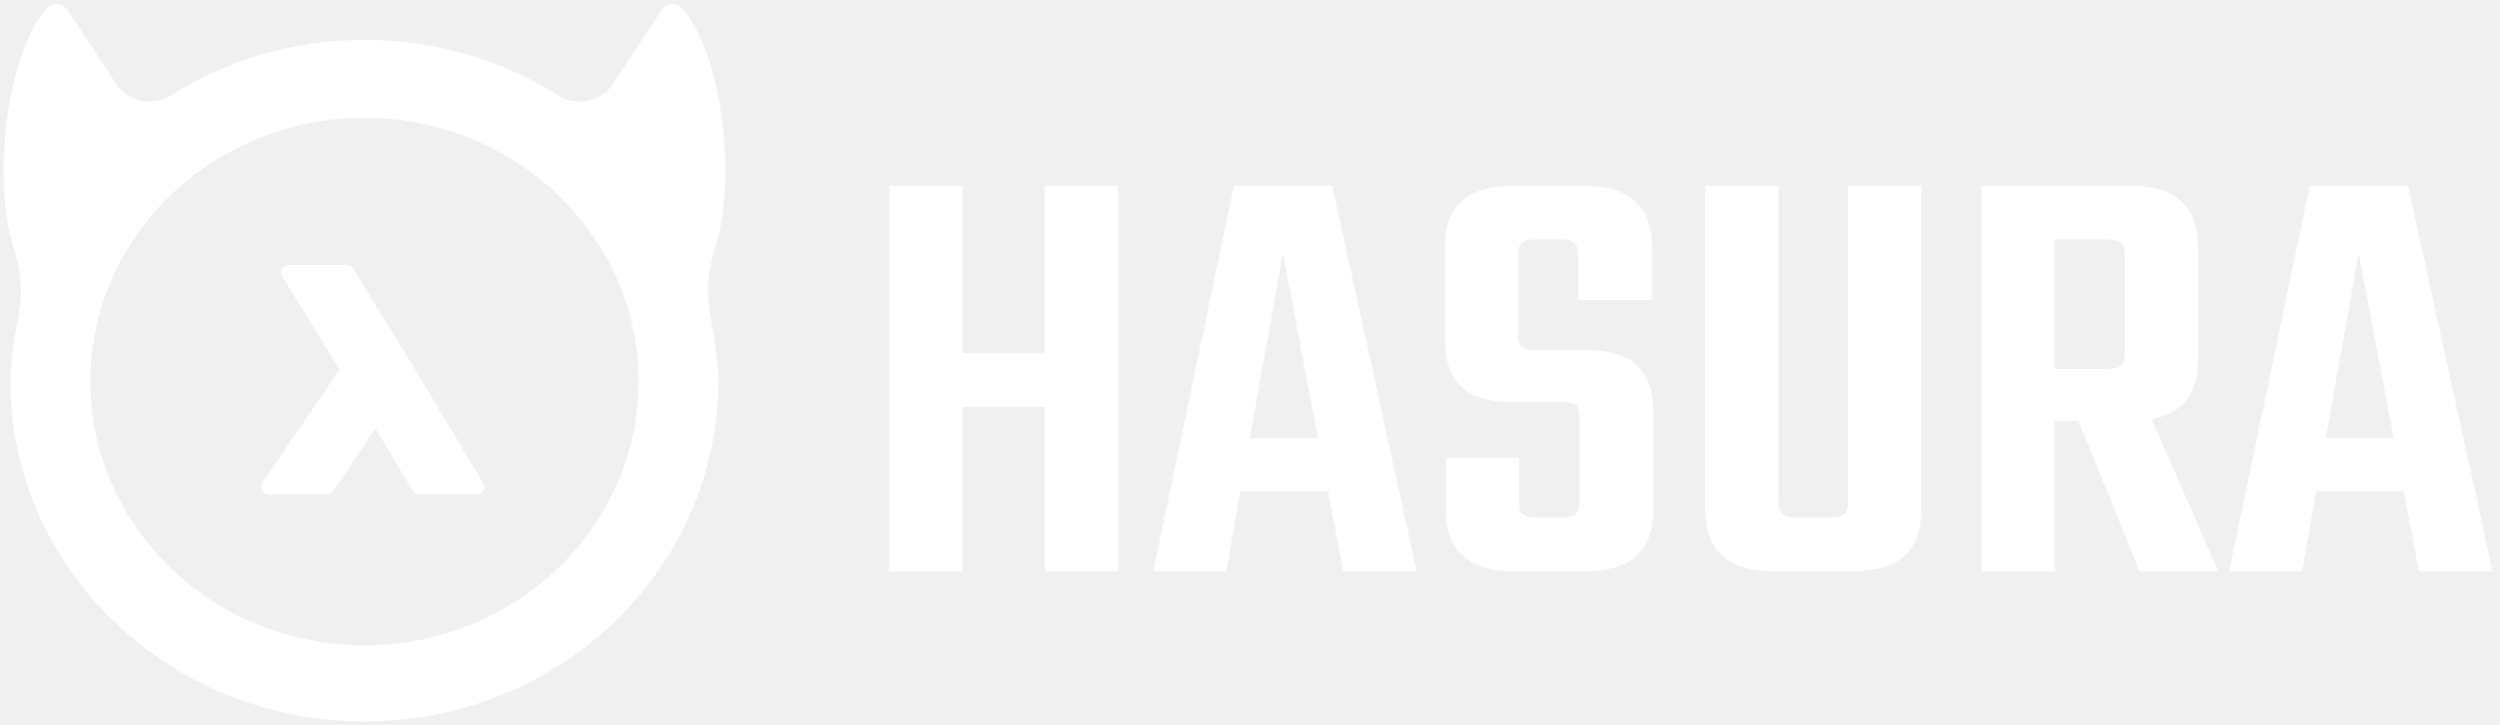
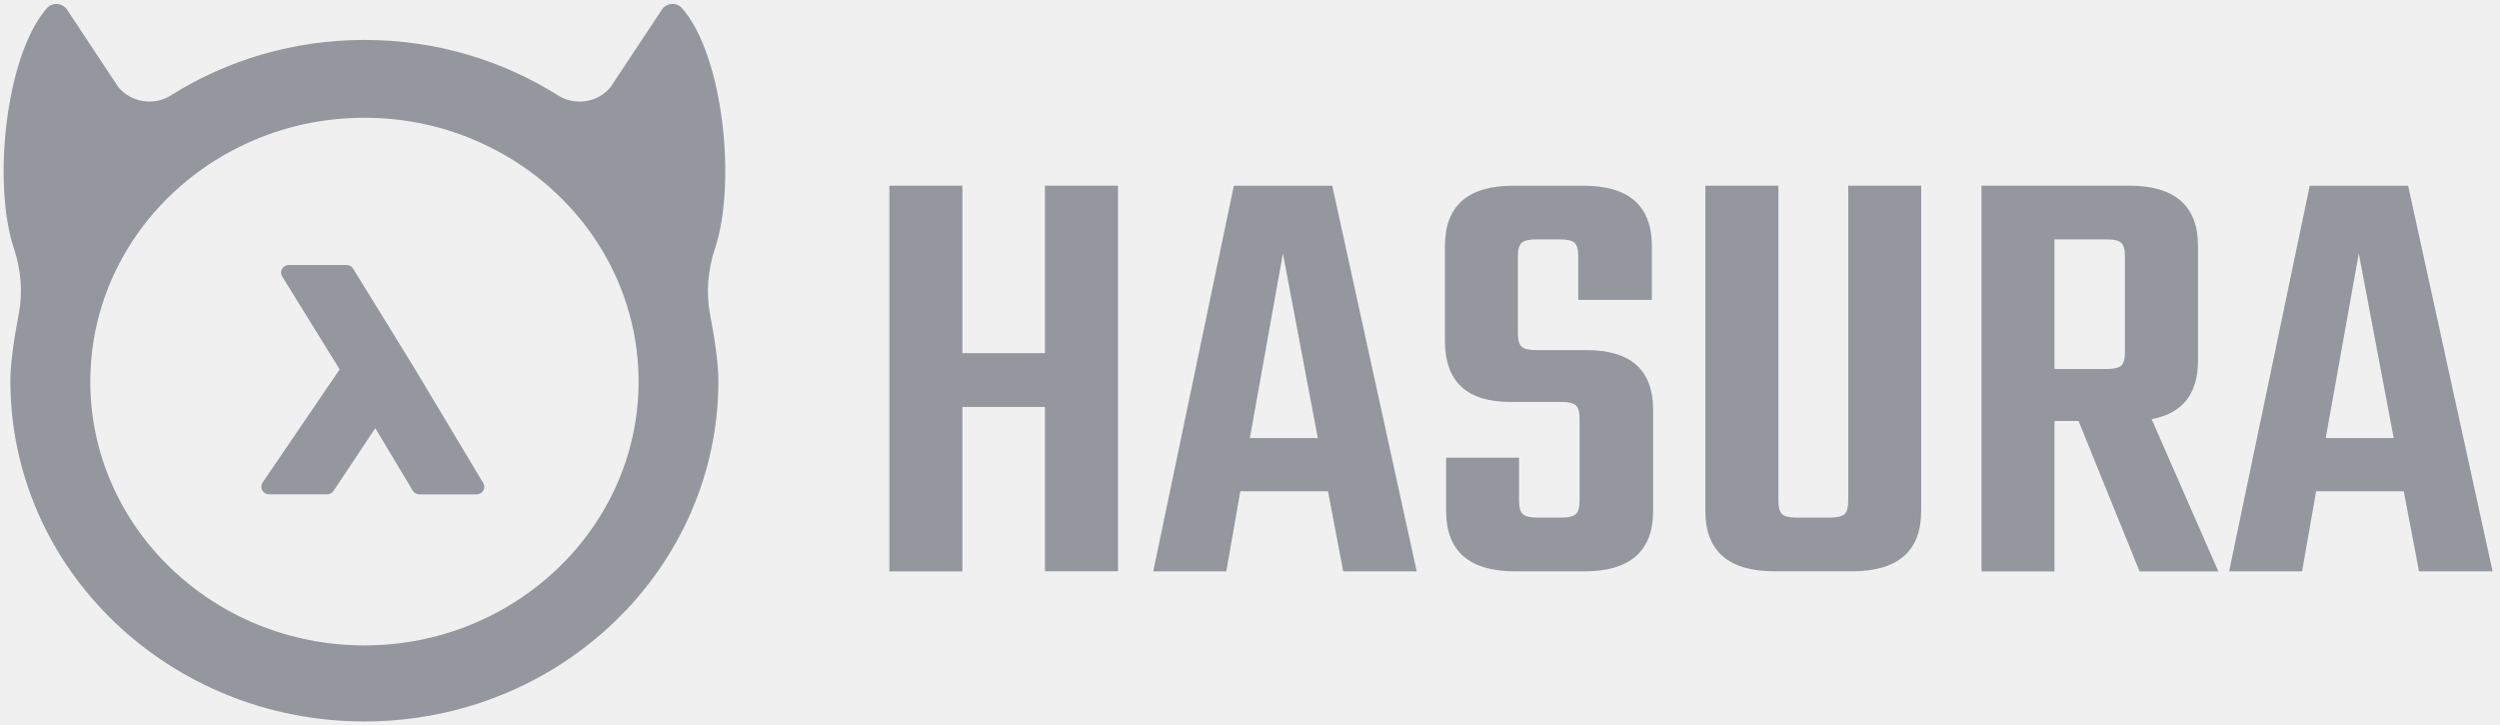
<svg xmlns="http://www.w3.org/2000/svg" width="145" height="42" viewBox="0 0 145 42" fill="none">
  <g clip-path="url(#clip0_19849_12429)">
-     <path fill-rule="evenodd" clip-rule="evenodd" d="M39.571 0.471C41.985 3.22 42.735 10.667 41.489 14.4C41.075 15.641 40.958 16.952 41.197 18.226C41.44 19.491 41.683 21.018 41.683 22.081C41.683 32.993 32.488 41.845 21.142 41.845C9.8 41.845 0.601 32.998 0.601 22.081C0.601 21.018 0.844 19.491 1.087 18.226C1.331 16.952 1.219 15.641 0.805 14.4C-0.441 10.672 0.308 3.225 2.723 0.471C3.039 0.115 3.628 0.162 3.891 0.56L6.865 5.051C7.605 5.946 8.929 6.157 9.922 5.529C13.149 3.497 17.004 2.316 21.147 2.316C25.289 2.316 29.144 3.497 32.371 5.529C33.37 6.157 34.693 5.951 35.428 5.051L38.403 0.56C38.666 0.162 39.254 0.11 39.571 0.471ZM5.239 22.128C5.239 30.567 12.37 37.433 21.142 37.433C29.913 37.433 37.049 30.567 37.054 22.132C37.054 21.861 37.044 21.584 37.03 21.313C36.713 15.566 33.082 10.648 27.947 8.306C25.883 7.356 23.581 6.831 21.147 6.831C18.713 6.831 16.406 7.356 14.347 8.302C9.211 10.644 5.58 15.557 5.264 21.308C5.249 21.58 5.239 21.851 5.239 22.128ZM23.976 21.238L28.041 28.019C28.124 28.155 28.124 28.324 28.041 28.455C27.963 28.591 27.812 28.675 27.646 28.675H24.341C24.181 28.675 24.03 28.591 23.947 28.455L21.776 24.834L19.357 28.469C19.274 28.595 19.128 28.67 18.972 28.67H15.619C15.448 28.67 15.293 28.581 15.215 28.441C15.137 28.3 15.142 28.127 15.234 27.991L19.707 21.425L16.373 16.034C16.29 15.898 16.285 15.73 16.368 15.594C16.451 15.453 16.602 15.369 16.767 15.369H20.097C20.258 15.369 20.408 15.449 20.491 15.585L23.976 21.238ZM60.631 10.767H64.871V33.135H60.631V23.604H55.841V33.14H51.602V10.767H55.841V20.48H60.631V10.767ZM77.053 28.493L77.939 33.139H82.203L77.301 10.771H71.592L66.914 33.139H71.154L71.967 28.493H77.053ZM76.464 25.407H72.522L74.439 14.7L76.464 25.407ZM91.652 29.059V24.273C91.652 23.894 91.579 23.641 91.433 23.51C91.287 23.378 91.014 23.313 90.62 23.313H87.636C85.105 23.313 83.84 22.133 83.84 19.767V14.278C83.84 11.937 85.163 10.771 87.816 10.771H91.871C94.524 10.771 95.848 11.941 95.848 14.278V17.398H91.574V14.845C91.574 14.466 91.501 14.213 91.356 14.082C91.209 13.951 90.937 13.885 90.543 13.885H89.141C88.722 13.885 88.439 13.951 88.294 14.082C88.148 14.213 88.075 14.466 88.075 14.845V19.346C88.075 19.725 88.148 19.978 88.294 20.109C88.439 20.241 88.722 20.306 89.141 20.306H92.051C94.631 20.306 95.921 21.463 95.921 23.781V29.631C95.921 31.973 94.583 33.139 91.905 33.139H87.924C85.247 33.139 83.908 31.968 83.908 29.631V26.545H88.142V29.059C88.142 29.439 88.216 29.692 88.362 29.823C88.508 29.954 88.79 30.02 89.209 30.02H90.611C91.005 30.02 91.272 29.954 91.424 29.823C91.574 29.692 91.652 29.439 91.652 29.059ZM111.473 10.767H107.239V29.06C107.239 29.44 107.166 29.693 107.02 29.824C106.874 29.955 106.591 30.02 106.173 30.02H104.221C103.827 30.02 103.554 29.955 103.408 29.824C103.262 29.693 103.189 29.44 103.189 29.06V10.767H98.949V29.627C98.949 31.964 100.288 33.135 102.965 33.135H107.458C110.135 33.135 111.473 31.969 111.473 29.627V10.767ZM119.208 24.419V33.14H114.973V10.767H123.521C126.198 10.767 127.536 11.938 127.536 14.275V20.906C127.536 22.845 126.641 23.979 124.845 24.311L128.714 33.14H124.144L120.605 24.419H119.208ZM119.208 13.886V21.403H122.265C122.659 21.403 122.927 21.337 123.078 21.206C123.224 21.075 123.296 20.822 123.296 20.443V14.846C123.296 14.467 123.224 14.214 123.078 14.082C122.931 13.951 122.659 13.886 122.265 13.886H119.208ZM139.474 28.493L140.36 33.139H144.629L139.727 10.771H134.018L129.34 33.139H133.574L134.388 28.493H139.474ZM138.89 25.407H134.947L136.865 14.7L138.89 25.407Z" fill="white" />
+     <path fill-rule="evenodd" clip-rule="evenodd" d="M39.571 0.471C41.985 3.22 42.735 10.667 41.489 14.4C41.075 15.641 40.958 16.952 41.197 18.226C41.44 19.491 41.683 21.018 41.683 22.081C41.683 32.993 32.488 41.845 21.142 41.845C9.8 41.845 0.601 32.998 0.601 22.081C0.601 21.018 0.844 19.491 1.087 18.226C1.331 16.952 1.219 15.641 0.805 14.4C-0.441 10.672 0.308 3.225 2.723 0.471C3.039 0.115 3.628 0.162 3.891 0.56L6.865 5.051C7.605 5.946 8.929 6.157 9.922 5.529C13.149 3.497 17.004 2.316 21.147 2.316C25.289 2.316 29.144 3.497 32.371 5.529C33.37 6.157 34.693 5.951 35.428 5.051L38.403 0.56C38.666 0.162 39.254 0.11 39.571 0.471ZM5.239 22.128C5.239 30.567 12.37 37.433 21.142 37.433C29.913 37.433 37.049 30.567 37.054 22.132C37.054 21.861 37.044 21.584 37.03 21.313C36.713 15.566 33.082 10.648 27.947 8.306C25.883 7.356 23.581 6.831 21.147 6.831C18.713 6.831 16.406 7.356 14.347 8.302C9.211 10.644 5.58 15.557 5.264 21.308C5.249 21.58 5.239 21.851 5.239 22.128ZM23.976 21.238L28.041 28.019C28.124 28.155 28.124 28.324 28.041 28.455C27.963 28.591 27.812 28.675 27.646 28.675H24.341C24.181 28.675 24.03 28.591 23.947 28.455L21.776 24.834L19.357 28.469C19.274 28.595 19.128 28.67 18.972 28.67H15.619C15.448 28.67 15.293 28.581 15.215 28.441C15.137 28.3 15.142 28.127 15.234 27.991L19.707 21.425L16.373 16.034C16.29 15.898 16.285 15.73 16.368 15.594C16.451 15.453 16.602 15.369 16.767 15.369H20.097C20.258 15.369 20.408 15.449 20.491 15.585L23.976 21.238ZM60.631 10.767H64.871V33.135H60.631V23.604H55.841V33.14H51.602V10.767H55.841V20.48H60.631V10.767ZM77.053 28.493L77.939 33.139H82.203L77.301 10.771H71.592L66.914 33.139H71.154L71.967 28.493H77.053ZM76.464 25.407H72.522L74.439 14.7L76.464 25.407ZM91.652 29.059V24.273C91.652 23.894 91.579 23.641 91.433 23.51C91.287 23.378 91.014 23.313 90.62 23.313H87.636C85.105 23.313 83.84 22.133 83.84 19.767V14.278C83.84 11.937 85.163 10.771 87.816 10.771H91.871C94.524 10.771 95.848 11.941 95.848 14.278V17.398H91.574V14.845C91.574 14.466 91.501 14.213 91.356 14.082C91.209 13.951 90.937 13.885 90.543 13.885H89.141C88.722 13.885 88.439 13.951 88.294 14.082C88.148 14.213 88.075 14.466 88.075 14.845V19.346C88.075 19.725 88.148 19.978 88.294 20.109C88.439 20.241 88.722 20.306 89.141 20.306H92.051C94.631 20.306 95.921 21.463 95.921 23.781V29.631C95.921 31.973 94.583 33.139 91.905 33.139H87.924C85.247 33.139 83.908 31.968 83.908 29.631V26.545H88.142V29.059C88.142 29.439 88.216 29.692 88.362 29.823C88.508 29.954 88.79 30.02 89.209 30.02H90.611C91.005 30.02 91.272 29.954 91.424 29.823C91.574 29.692 91.652 29.439 91.652 29.059ZM111.473 10.767H107.239V29.06C107.239 29.44 107.166 29.693 107.02 29.824C106.874 29.955 106.591 30.02 106.173 30.02H104.221C103.827 30.02 103.554 29.955 103.408 29.824C103.262 29.693 103.189 29.44 103.189 29.06V10.767H98.949V29.627C98.949 31.964 100.288 33.135 102.965 33.135H107.458C110.135 33.135 111.473 31.969 111.473 29.627V10.767ZM119.208 24.419V33.14H114.973V10.767H123.521C126.198 10.767 127.536 11.938 127.536 14.275V20.906C127.536 22.845 126.641 23.979 124.845 24.311L128.714 33.14H124.144L120.605 24.419H119.208ZM119.208 13.886V21.403H122.265C122.659 21.403 122.927 21.337 123.078 21.206C123.224 21.075 123.296 20.822 123.296 20.443V14.846C123.296 14.467 123.224 14.214 123.078 14.082C122.931 13.951 122.659 13.886 122.265 13.886H119.208ZM139.474 28.493L140.36 33.139H144.629L139.727 10.771H134.018L129.34 33.139H133.574L134.388 28.493H139.474ZM138.89 25.407H134.947L136.865 14.7L138.89 25.407Z" fill="#94979E" />
  </g>
  <defs>
    <clipPath id="clip0_19849_12429">
-       <rect width="145" height="42" fill="white" />
+       <rect width="145" height="42" fill="#94979E" />
    </clipPath>
  </defs>
</svg>
